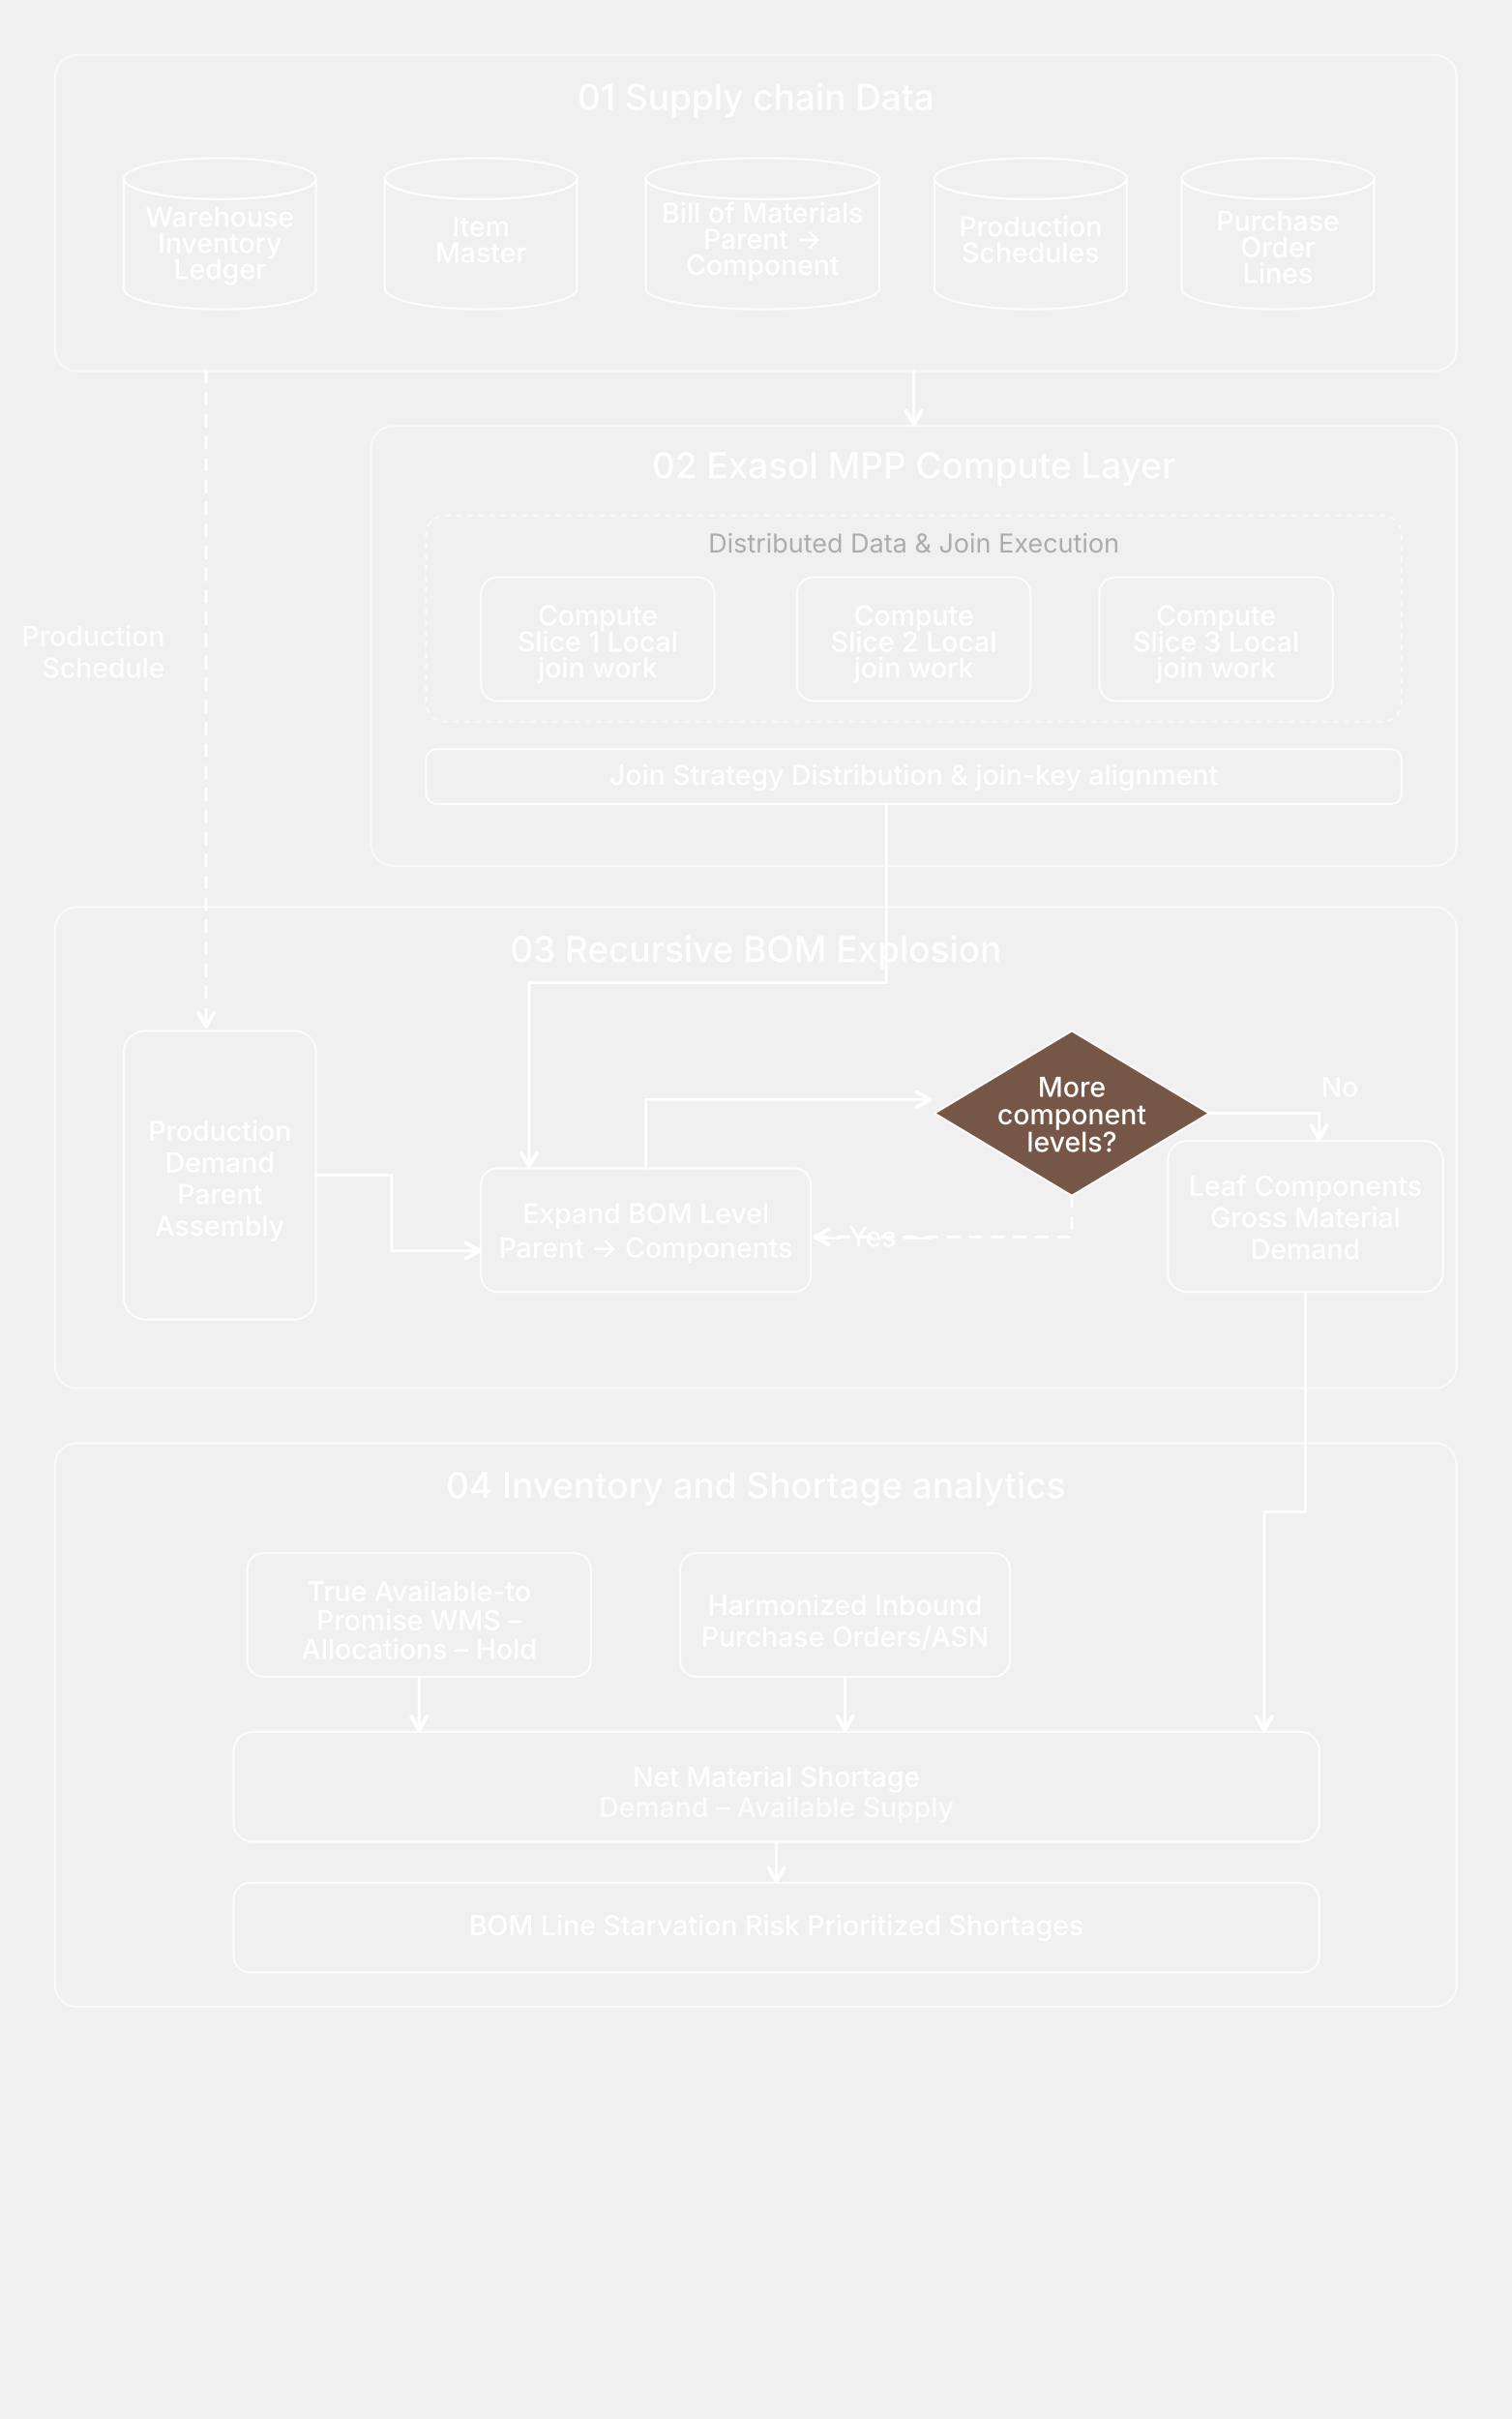
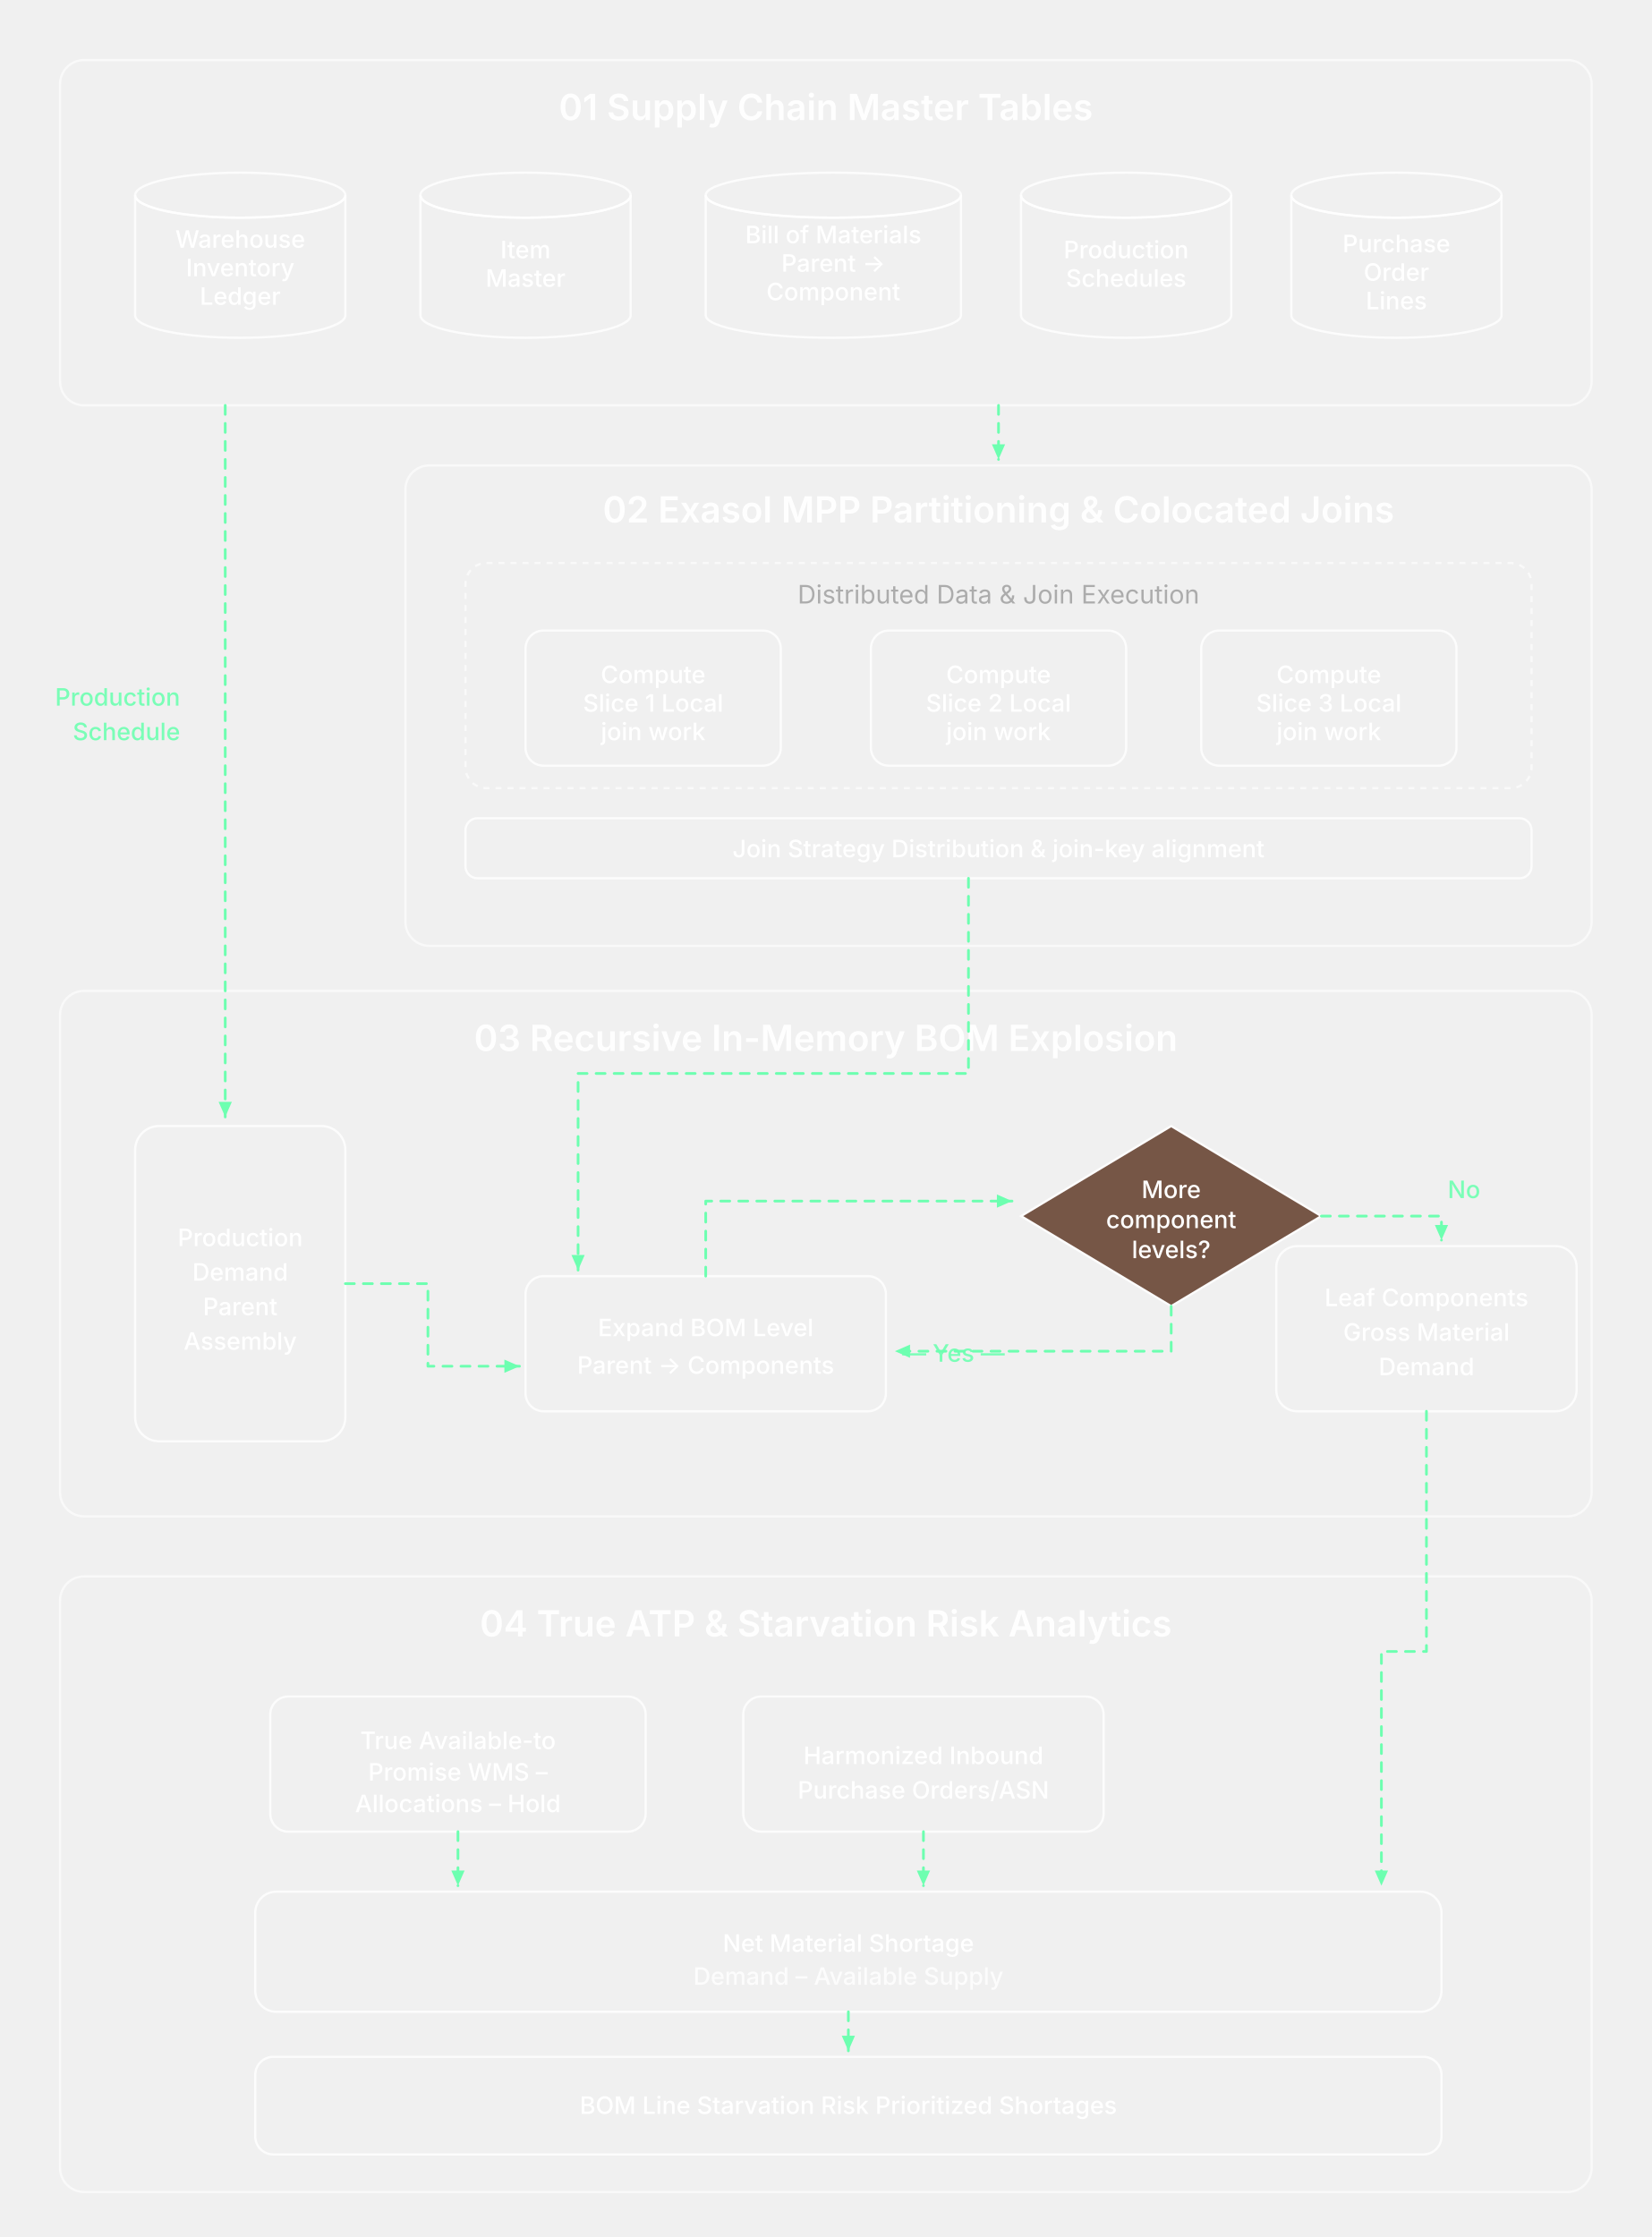
- <svg xmlns="http://www.w3.org/2000/svg" viewBox="0 0 1100 1760" width="100%" height="100%">
+ <svg xmlns="http://www.w3.org/2000/svg" viewBox="0 0 1100 1490" width="100%" height="100%">
  <defs>
    <style>
-       .bg { fill: #121212; }
      .container-border { stroke: #FFFFFF; stroke-width: 1.5; fill: rgba(255, 255, 255, 0.02); opacity: 0.6; }
      .card-border { stroke: #FFFFFF; stroke-width: 1.5; fill: none; opacity: 0.8; }
-       .text-title { font-family: 'Inter', -apple-system, BlinkMacSystemFont, "Segoe UI", Roboto, sans-serif; font-size: 26px; fill: #FFFFFF; text-anchor: middle; font-weight: 500; opacity: 0.95; }
-       .text-sub { font-family: 'Inter', -apple-system, sans-serif; font-size: 19px; fill: #A0A0A0; text-anchor: middle; opacity: 0.85; }
-       .card-text { font-family: 'Inter', -apple-system, sans-serif; font-size: 20px; fill: #FFFFFF; text-anchor: middle; font-weight: 500; }
-       .label-text { font-family: 'Inter', -apple-system, sans-serif; font-size: 20px; fill: #FFFFFF; opacity: 0.9; }
-       .connector { fill: none; stroke: #FFFFFF; stroke-width: 2; stroke-linecap: round; stroke-linejoin: round; }
-       .connector-dashed { fill: none; stroke: #FFFFFF; stroke-width: 2; stroke-dasharray: 8, 8; stroke-linecap: round; stroke-linejoin: round; }
-       .arrow { fill: none; stroke: #FFFFFF; stroke-width: 2; stroke-linecap: round; stroke-linejoin: round; }
+       .text-title { font-family: 'Inter', -apple-system, BlinkMacSystemFont, "Segoe UI", Roboto, sans-serif; font-size: 24px; fill: #FFFFFF; text-anchor: middle; font-weight: 600; opacity: 0.95; }
+       .text-sub { font-family: 'Inter', -apple-system, sans-serif; font-size: 17px; fill: #A0A0A0; text-anchor: middle; opacity: 0.85; }
+       .card-text { font-family: 'Inter', -apple-system, sans-serif; font-size: 16px; fill: #FFFFFF; text-anchor: middle; font-weight: 500; }
+       .label-text { font-family: 'Inter', -apple-system, sans-serif; font-size: 16px; fill: #6DFFB0; opacity: 0.9; }
+       .connector { fill: none; stroke: #6DFFB0; stroke-width: 1.8; stroke-linecap: round; stroke-linejoin: round; }
+       .connector-track { fill: none; stroke: rgba(109, 255, 176, 0.2); stroke-width: 1.6; stroke-linecap: round; stroke-linejoin: round; }
+       .connector-dashed { fill: none; stroke: #6DFFB0; stroke-width: 1.8; stroke-dasharray: 6 6; stroke-linecap: round; stroke-linejoin: round; }
+       .flow { stroke-dasharray: 6 6; animation: mv 1.4s linear infinite; }
+       @keyframes mv { from { stroke-dashoffset: 0; } to { stroke-dashoffset: -24; } }
    </style>
-     <marker id="arrow" viewBox="0 0 10 10" refX="6" refY="5" markerWidth="7" markerHeight="7" orient="auto-start-reverse">
-       <path d="M 1 1 L 8 5 L 1 9" fill="none" stroke="#FFFFFF" stroke-width="2" stroke-linecap="round" stroke-linejoin="round" />
+     <marker id="arrow" viewBox="0 0 10 10" refX="8" refY="5" markerWidth="7" markerHeight="7" orient="auto">
+       <path d="M 0 1.5 L 8 5 L 0 8.5 z" fill="#6DFFB0" />
    </marker>
  </defs>
  <g id="supply-chain-data">
    <rect x="40" y="40" width="1020" height="230" rx="16" class="container-border" />
-     <text x="550" y="80" class="text-title">01 Supply chain Data</text>
+     <text x="550" y="80" class="text-title">01 Supply Chain Master Tables</text>
    <g id="cyl-wms" transform="translate(90, 110)">
      <path d="M 0 20 A 70 15 0 0 0 140 20 L 140 100 A 70 15 0 0 1 0 100 Z" fill="#203354" class="card-border" />
      <ellipse cx="70" cy="20" rx="70" ry="15" fill="#2D446A" class="card-border" />
      <text x="70" y="55" class="card-text" font-size="16">Warehouse</text>
      <text x="70" y="74" class="card-text" font-size="16">Inventory</text>
      <text x="70" y="93" class="card-text" font-size="16">Ledger</text>
    </g>
    <g id="cyl-item" transform="translate(280, 110)">
      <path d="M 0 20 A 70 15 0 0 0 140 20 L 140 100 A 70 15 0 0 1 0 100 Z" fill="#203354" class="card-border" />
      <ellipse cx="70" cy="20" rx="70" ry="15" fill="#2D446A" class="card-border" />
      <text x="70" y="62" class="card-text" font-size="16">Item</text>
      <text x="70" y="81" class="card-text" font-size="16">Master</text>
    </g>
    <g id="cyl-bom" transform="translate(470, 110)">
      <path d="M 0 20 A 85 15 0 0 0 170 20 L 170 100 A 85 15 0 0 1 0 100 Z" fill="#203354" class="card-border" />
      <ellipse cx="85" cy="20" rx="85" ry="15" fill="#2D446A" class="card-border" />
      <text x="85" y="52" class="card-text" font-size="15">Bill of Materials</text>
      <text x="85" y="71" class="card-text" font-size="15">Parent →</text>
      <text x="85" y="90" class="card-text" font-size="15">Component</text>
    </g>
    <g id="cyl-production" transform="translate(680, 110)">
      <path d="M 0 20 A 70 15 0 0 0 140 20 L 140 100 A 70 15 0 0 1 0 100 Z" fill="#203354" class="card-border" />
      <ellipse cx="70" cy="20" rx="70" ry="15" fill="#2D446A" class="card-border" />
      <text x="70" y="62" class="card-text" font-size="16">Production</text>
      <text x="70" y="81" class="card-text" font-size="16">Schedules</text>
    </g>
    <g id="cyl-purchase" transform="translate(860, 110)">
      <path d="M 0 20 A 70 15 0 0 0 140 20 L 140 100 A 70 15 0 0 1 0 100 Z" fill="#203354" class="card-border" />
      <ellipse cx="70" cy="20" rx="70" ry="15" fill="#2D446A" class="card-border" />
      <text x="70" y="58" class="card-text" font-size="15">Purchase</text>
      <text x="70" y="77" class="card-text" font-size="15">Order</text>
      <text x="70" y="96" class="card-text" font-size="15">Lines</text>
    </g>
  </g>
  <g id="flow-sec01-to-sec02" marker-end="url(#arrow)">
-     <path d="M 665,270 L 665,306" class="connector" />
+     <path d="M 665,270 L 665,306" class="connector flow" />
  </g>
  <g id="exasol-mpp-layer">
    <rect x="270" y="310" width="790" height="320" rx="16" class="container-border" />
-     <text x="665" y="348" class="text-title">02 Exasol MPP Compute Layer</text>
+     <text x="665" y="348" class="text-title">02 Exasol MPP Partitioning &amp; Colocated Joins</text>
    <g id="distributed-execution">
      <rect x="310" y="375" width="710" height="150" rx="14" class="container-border" stroke-dasharray="4, 4" />
      <text x="665" y="402" class="text-sub" font-size="17" fill="#FFFFFF">Distributed Data &amp; Join Execution</text>
      <g id="slice-1" transform="translate(350, 420)">
        <rect width="170" height="90" rx="12" fill="#263C58" class="card-border" />
        <text x="85" y="35" class="card-text" font-size="15">Compute</text>
        <text x="85" y="54" class="card-text" font-size="15">Slice 1 Local</text>
        <text x="85" y="73" class="card-text" font-size="15">join work</text>
      </g>
      <g id="slice-2" transform="translate(580, 420)">
        <rect width="170" height="90" rx="12" fill="#263C58" class="card-border" />
        <text x="85" y="35" class="card-text" font-size="15">Compute</text>
        <text x="85" y="54" class="card-text" font-size="15">Slice 2 Local</text>
        <text x="85" y="73" class="card-text" font-size="15">join work</text>
      </g>
      <g id="slice-3" transform="translate(800, 420)">
        <rect width="170" height="90" rx="12" fill="#263C58" class="card-border" />
        <text x="85" y="35" class="card-text" font-size="15">Compute</text>
        <text x="85" y="54" class="card-text" font-size="15">Slice 3 Local</text>
        <text x="85" y="73" class="card-text" font-size="15">join work</text>
      </g>
    </g>
    <g id="join-strategy-bar" transform="translate(310, 545)">
      <rect width="710" height="40" rx="8" fill="#203354" class="card-border" />
      <text x="355" y="26" class="card-text" font-size="16" font-weight="400">Join Strategy Distribution &amp; join-key alignment</text>
    </g>
  </g>
  <g id="recursive-bom">
    <rect x="40" y="660" width="1020" height="350" rx="16" class="container-border" />
-     <text x="550" y="700" class="text-title">03 Recursive BOM Explosion</text>
+     <text x="550" y="700" class="text-title">03 Recursive In-Memory BOM Explosion</text>
    <g id="card-assembly" transform="translate(90, 750)">
      <rect width="140" height="210" rx="16" fill="#4D3421" class="card-border" />
      <text x="70" y="80" class="card-text" font-size="17">Production</text>
      <text x="70" y="103" class="card-text" font-size="17">Demand</text>
      <text x="70" y="126" class="card-text" font-size="17">Parent</text>
      <text x="70" y="149" class="card-text" font-size="17">Assembly</text>
    </g>
    <g id="card-expand-bom" transform="translate(350, 850)">
      <rect width="240" height="90" rx="12" fill="#4D3421" class="card-border" />
      <text x="120" y="40" class="card-text" font-size="17">Expand BOM Level</text>
      <text x="120" y="65" class="card-text" font-size="17">Parent → Components</text>
    </g>
    <g id="diamond-more-levels" transform="translate(680, 750)">
      <path d="M 100 0 L 200 60 L 100 120 L 0 60 Z" fill="#582F1B" stroke="#FFFFFF" stroke-width="1.5" opacity="0.8" />
      <text x="100" y="48" class="card-text" font-size="15">More</text>
      <text x="100" y="68" class="card-text" font-size="15">component</text>
      <text x="100" y="88" class="card-text" font-size="15">levels?</text>
    </g>
    <g id="card-leaf" transform="translate(850, 830)">
      <rect width="200" height="110" rx="14" fill="#4D3421" class="card-border" />
      <text x="100" y="40" class="card-text" font-size="17">Leaf Components</text>
      <text x="100" y="63" class="card-text" font-size="16">Gross Material</text>
      <text x="100" y="86" class="card-text" font-size="16">Demand</text>
    </g>
    <g id="flows-sec03" marker-end="url(#arrow)">
-       <path d="M 645,585 L 645,715 L 385,715 L 385,846" class="connector" />
-       <path d="M 230,855 L 285,855 L 285,910 L 346,910" class="connector" />
-       <path d="M 470,850 L 470,800 L 674,800" class="connector" />
-       <path d="M 880,810 L 960,810 L 960,826" class="connector" />
-       <path d="M 780,870 L 780,900 L 596,900" class="connector-dashed" />
+       <path d="M 645,585 L 645,715 L 385,715 L 385,846" class="connector flow" />
+       <path d="M 230,855 L 285,855 L 285,910 L 346,910" class="connector flow" />
+       <path d="M 470,850 L 470,800 L 674,800" class="connector flow" />
+       <path d="M 880,810 L 960,810 L 960,826" class="connector flow" />
+       <path d="M 780,870 L 780,900 L 596,900" class="connector-dashed flow" />
    </g>
    <text x="635" y="907" class="label-text" font-size="16" text-anchor="middle" font-weight="500">— Yes —</text>
    <text x="975" y="798" class="label-text" font-size="17" text-anchor="middle" font-weight="500">No</text>
  </g>
  <g id="left-schedule-flow" marker-end="url(#arrow)">
-     <path d="M 150,270 L 150,744" class="connector-dashed" />
+     <path d="M 150,270 L 150,744" class="connector-dashed flow" />
    <text x="120" y="470" class="label-text" font-size="16" font-weight="500" text-anchor="end">Production</text>
    <text x="120" y="493" class="label-text" font-size="16" font-weight="500" text-anchor="end">Schedule</text>
  </g>
  <g id="inventory-analytics">
    <rect x="40" y="1050" width="1020" height="410" rx="16" class="container-border" />
-     <text x="550" y="1090" class="text-title">04 Inventory and Shortage analytics</text>
+     <text x="550" y="1090" class="text-title">04 True ATP &amp; Starvation Risk Analytics</text>
    <g id="card-true-atp" transform="translate(180, 1130)">
      <rect width="250" height="90" rx="12" fill="#1C4724" class="card-border" />
      <text x="125" y="35" class="card-text" font-size="16">True Available-to</text>
      <text x="125" y="56" class="card-text" font-size="16">Promise WMS –</text>
      <text x="125" y="77" class="card-text" font-size="16">Allocations – Hold</text>
    </g>
    <g id="card-harmonized-inbound" transform="translate(495, 1130)">
      <rect width="240" height="90" rx="12" fill="#1C4724" class="card-border" />
      <text x="120" y="45" class="card-text" font-size="16">Harmonized Inbound</text>
      <text x="120" y="68" class="card-text" font-size="16">Purchase Orders/ASN</text>
    </g>
    <g id="card-net-shortage" transform="translate(170, 1260)">
      <rect width="790" height="80" rx="14" fill="#4B221B" class="card-border" />
      <text x="395" y="40" class="card-text" font-size="18">Net Material Shortage</text>
      <text x="395" y="62" class="card-text" font-size="15" opacity="0.8">Demand – Available Supply</text>
    </g>
    <g id="card-prioritized-shortages" transform="translate(170, 1370)">
      <rect width="790" height="65" rx="12" fill="#592D2D" class="card-border" />
      <text x="395" y="38" class="card-text" font-size="17">BOM Line Starvation Risk Prioritized Shortages</text>
    </g>
    <g id="flows-sec04" marker-end="url(#arrow)">
-       <path d="M 305,1220 L 305,1256" class="connector" />
-       <path d="M 615,1220 L 615,1256" class="connector" />
-       <path d="M 950,940 L 950,1100 L 920,1100 L 920,1256" class="connector" />
-       <path d="M 565,1340 L 565,1366" class="connector" />
+       <path d="M 305,1220 L 305,1256" class="connector flow" />
+       <path d="M 615,1220 L 615,1256" class="connector flow" />
+       <path d="M 950,940 L 950,1100 L 920,1100 L 920,1256" class="connector flow" />
+       <path d="M 565,1340 L 565,1366" class="connector flow" />
    </g>
  </g>
</svg>
